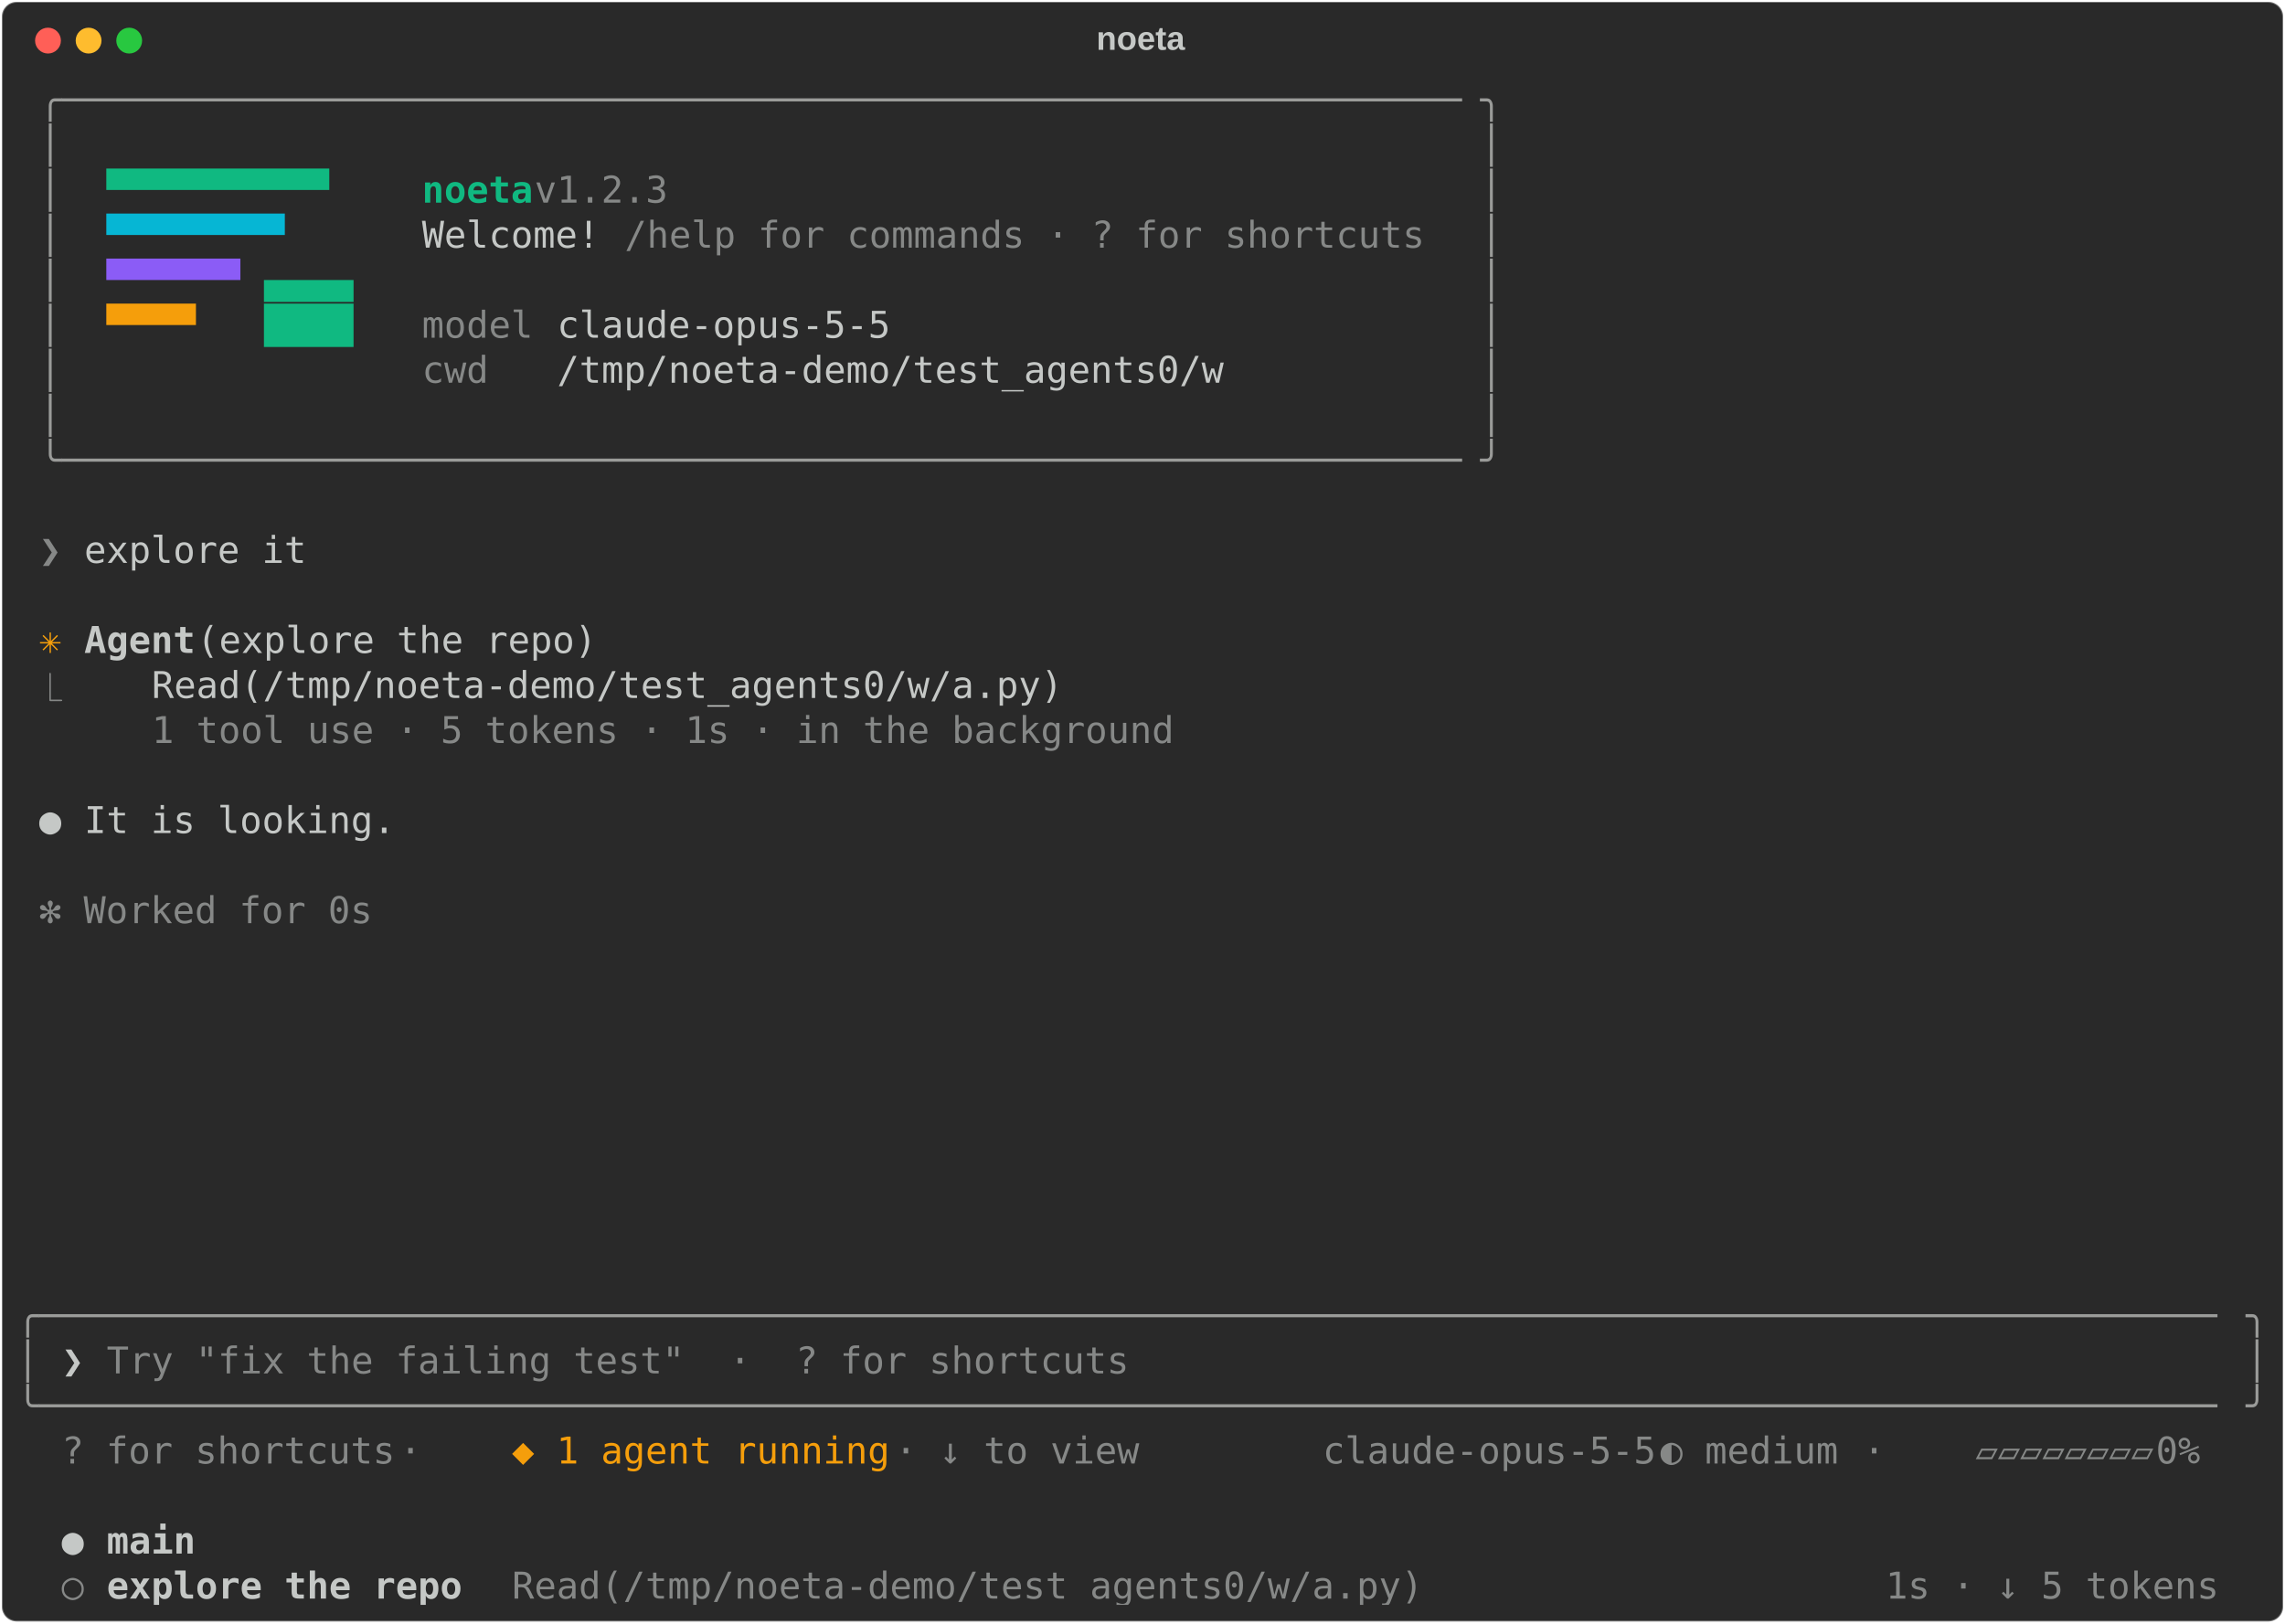
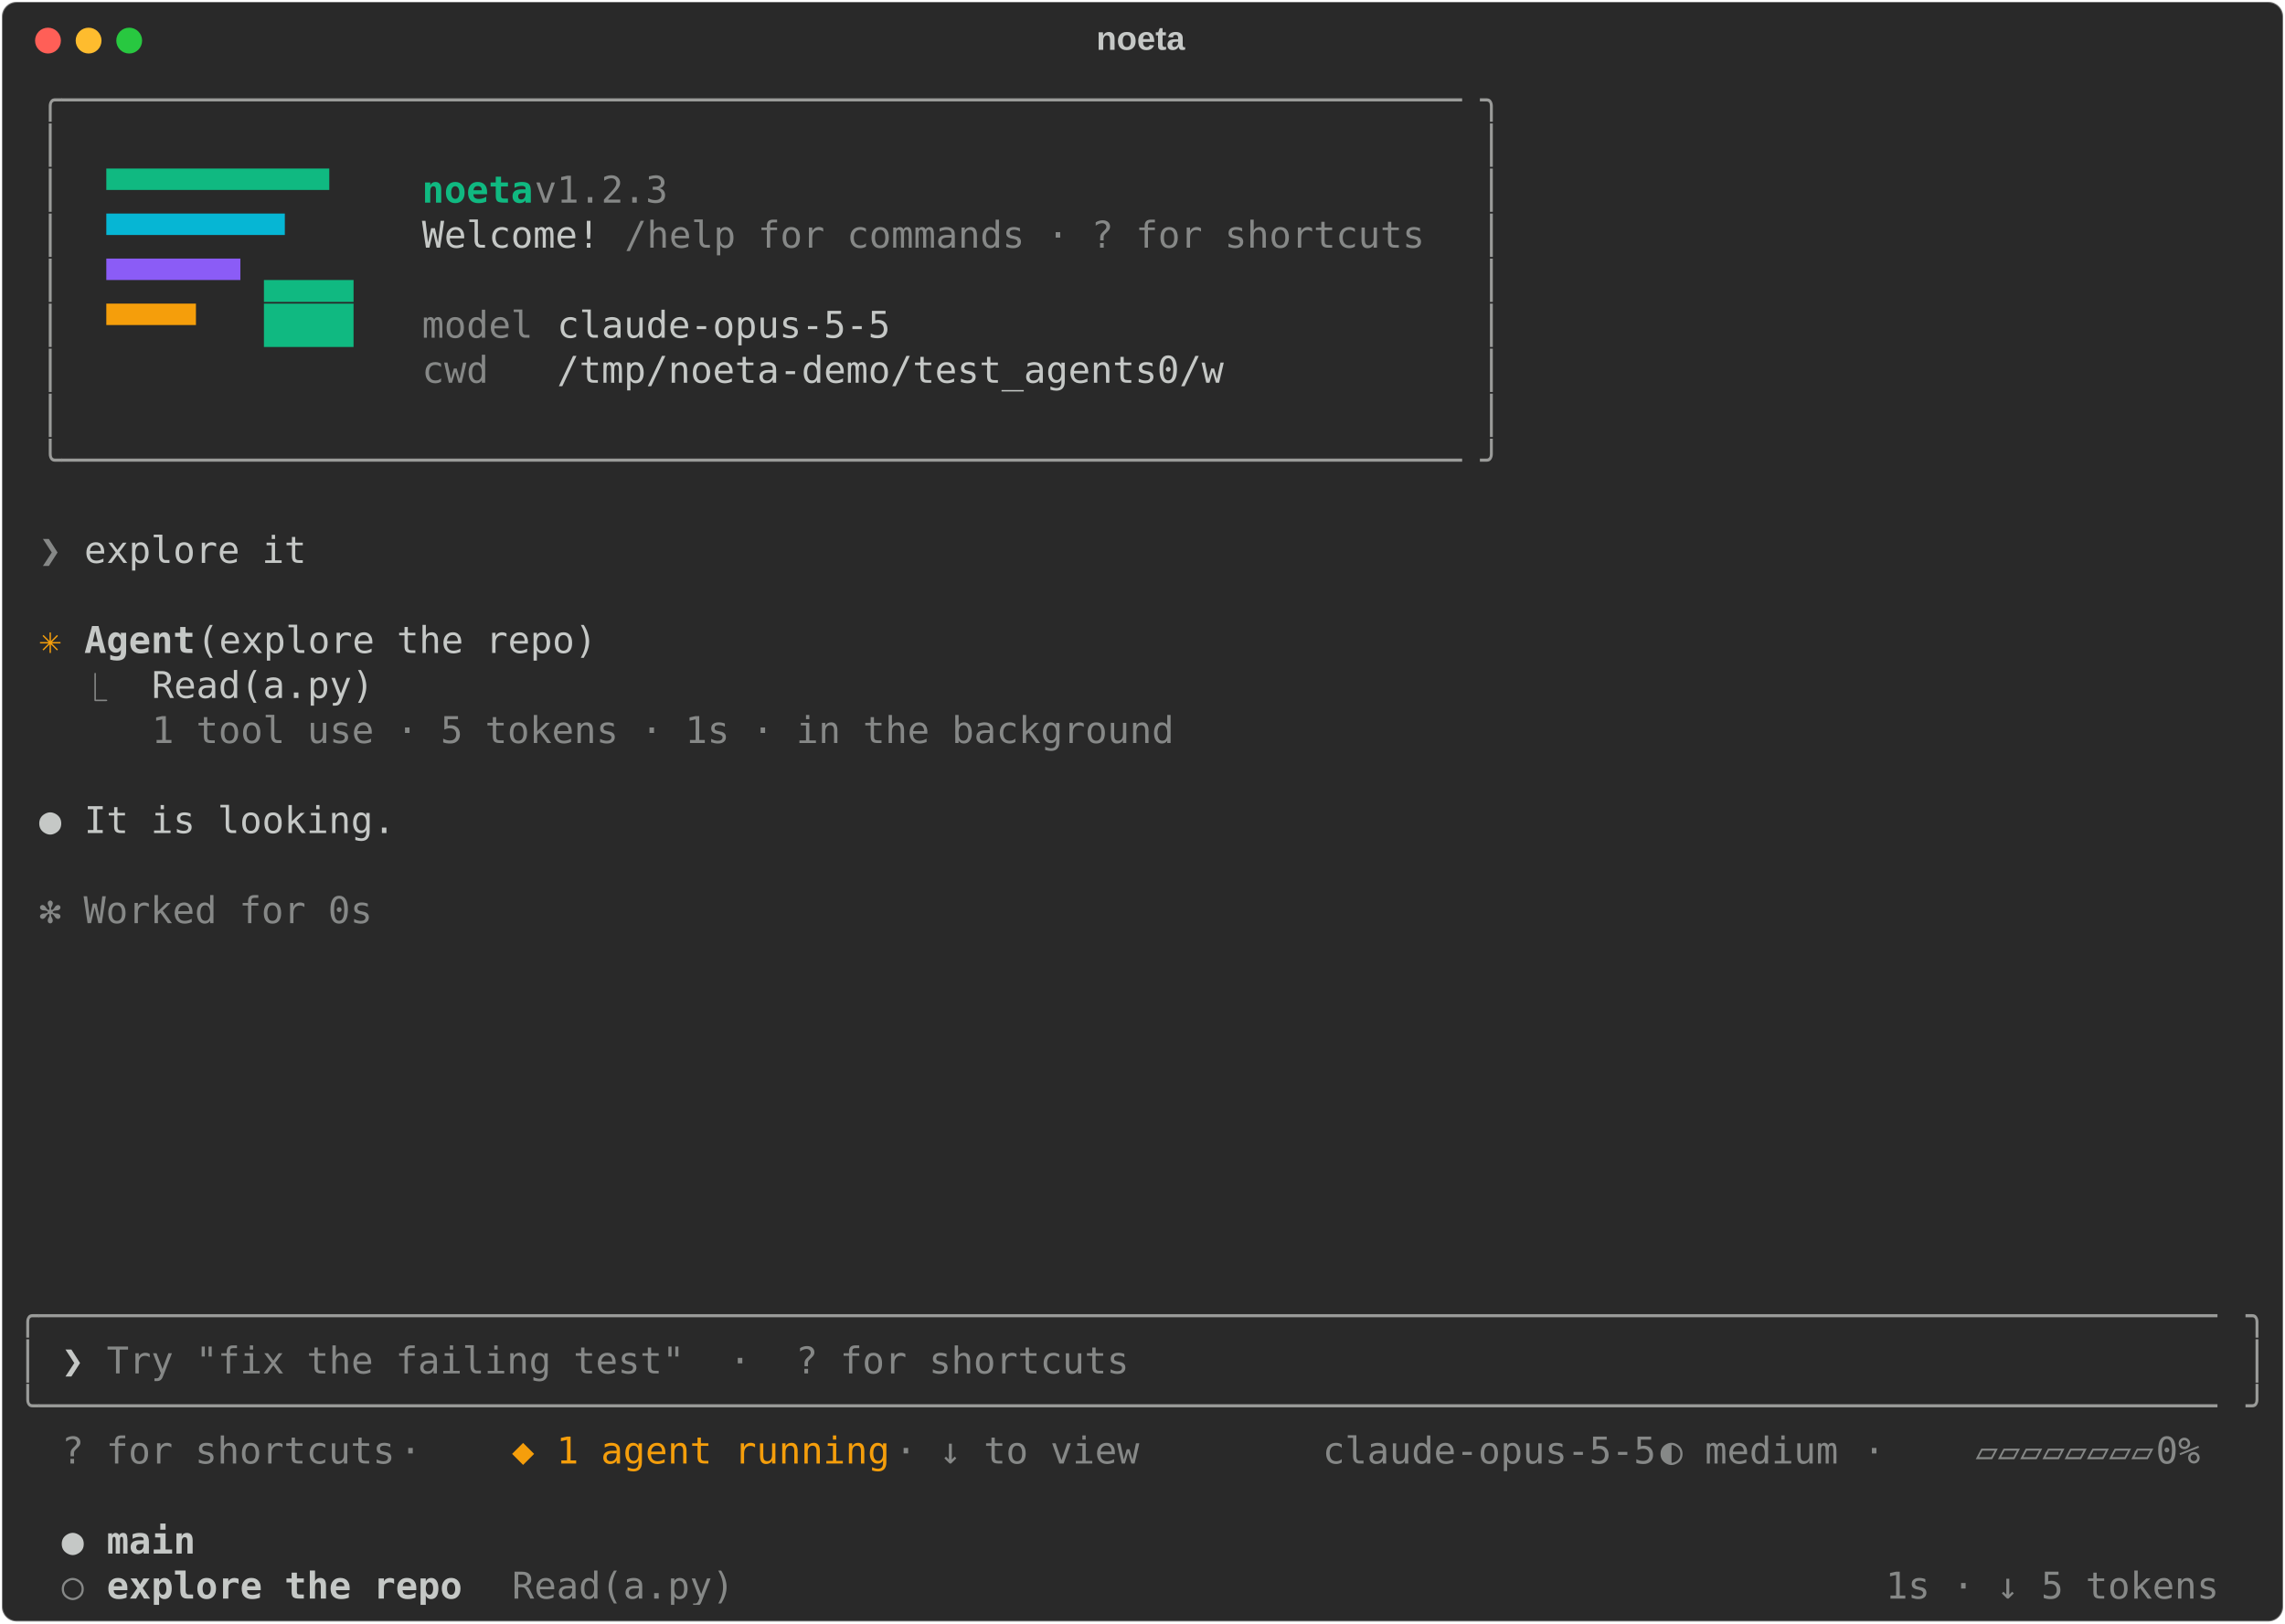
<svg xmlns="http://www.w3.org/2000/svg" class="rich-terminal" viewBox="0 0 1238 879.6">
  <style>

    @font-face {
        font-family: "Fira Code";
        src: local("FiraCode-Regular"),
                url("https://cdnjs.cloudflare.com/ajax/libs/firacode/6.2.0/woff2/FiraCode-Regular.woff2") format("woff2"),
                url("https://cdnjs.cloudflare.com/ajax/libs/firacode/6.2.0/woff/FiraCode-Regular.woff") format("woff");
        font-style: normal;
        font-weight: 400;
    }
    @font-face {
        font-family: "Fira Code";
        src: local("FiraCode-Bold"),
                url("https://cdnjs.cloudflare.com/ajax/libs/firacode/6.2.0/woff2/FiraCode-Bold.woff2") format("woff2"),
                url("https://cdnjs.cloudflare.com/ajax/libs/firacode/6.2.0/woff/FiraCode-Bold.woff") format("woff");
        font-style: bold;
        font-weight: 700;
    }

-     .terminal-3904141679-matrix {
+     .terminal-549996547-matrix {
        font-family: Fira Code, monospace;
        font-size: 20px;
        line-height: 24.4px;
        font-variant-east-asian: full-width;
    }

-     .terminal-3904141679-title {
+     .terminal-549996547-title {
        font-size: 18px;
        font-weight: bold;
        font-family: arial;
    }

-     .terminal-3904141679-r1 { fill: #c5c8c6 }
- .terminal-3904141679-r2 { fill: #9a9b99 }
- .terminal-3904141679-r3 { fill: #10b981 }
- .terminal-3904141679-r4 { fill: #10b981;font-weight: bold }
- .terminal-3904141679-r5 { fill: #868887 }
- .terminal-3904141679-r6 { fill: #06b6d4 }
- .terminal-3904141679-r7 { fill: #8b5cf6 }
- .terminal-3904141679-r8 { fill: #f59e0b }
- .terminal-3904141679-r9 { fill: #c5c8c6;font-weight: bold }
+     .terminal-549996547-r1 { fill: #c5c8c6 }
+ .terminal-549996547-r2 { fill: #9a9b99 }
+ .terminal-549996547-r3 { fill: #10b981 }
+ .terminal-549996547-r4 { fill: #10b981;font-weight: bold }
+ .terminal-549996547-r5 { fill: #868887 }
+ .terminal-549996547-r6 { fill: #06b6d4 }
+ .terminal-549996547-r7 { fill: #8b5cf6 }
+ .terminal-549996547-r8 { fill: #f59e0b }
+ .terminal-549996547-r9 { fill: #c5c8c6;font-weight: bold }
    </style>
  <defs>
-     <clipPath id="terminal-3904141679-clip-terminal">
+     <clipPath id="terminal-549996547-clip-terminal">
      <rect x="0" y="0" width="1219.0" height="828.6" />
    </clipPath>
-     <clipPath id="terminal-3904141679-line-0">
+     <clipPath id="terminal-549996547-line-0">
      <rect x="0" y="1.5" width="1220" height="24.65" />
    </clipPath>
-     <clipPath id="terminal-3904141679-line-1">
+     <clipPath id="terminal-549996547-line-1">
      <rect x="0" y="25.9" width="1220" height="24.65" />
    </clipPath>
-     <clipPath id="terminal-3904141679-line-2">
+     <clipPath id="terminal-549996547-line-2">
      <rect x="0" y="50.3" width="1220" height="24.65" />
    </clipPath>
-     <clipPath id="terminal-3904141679-line-3">
+     <clipPath id="terminal-549996547-line-3">
      <rect x="0" y="74.7" width="1220" height="24.65" />
    </clipPath>
-     <clipPath id="terminal-3904141679-line-4">
+     <clipPath id="terminal-549996547-line-4">
      <rect x="0" y="99.1" width="1220" height="24.65" />
    </clipPath>
-     <clipPath id="terminal-3904141679-line-5">
+     <clipPath id="terminal-549996547-line-5">
      <rect x="0" y="123.5" width="1220" height="24.65" />
    </clipPath>
-     <clipPath id="terminal-3904141679-line-6">
+     <clipPath id="terminal-549996547-line-6">
      <rect x="0" y="147.9" width="1220" height="24.65" />
    </clipPath>
-     <clipPath id="terminal-3904141679-line-7">
+     <clipPath id="terminal-549996547-line-7">
      <rect x="0" y="172.3" width="1220" height="24.65" />
    </clipPath>
-     <clipPath id="terminal-3904141679-line-8">
+     <clipPath id="terminal-549996547-line-8">
      <rect x="0" y="196.7" width="1220" height="24.65" />
    </clipPath>
-     <clipPath id="terminal-3904141679-line-9">
+     <clipPath id="terminal-549996547-line-9">
      <rect x="0" y="221.1" width="1220" height="24.65" />
    </clipPath>
-     <clipPath id="terminal-3904141679-line-10">
+     <clipPath id="terminal-549996547-line-10">
      <rect x="0" y="245.5" width="1220" height="24.65" />
    </clipPath>
-     <clipPath id="terminal-3904141679-line-11">
+     <clipPath id="terminal-549996547-line-11">
      <rect x="0" y="269.9" width="1220" height="24.65" />
    </clipPath>
-     <clipPath id="terminal-3904141679-line-12">
+     <clipPath id="terminal-549996547-line-12">
      <rect x="0" y="294.3" width="1220" height="24.65" />
    </clipPath>
-     <clipPath id="terminal-3904141679-line-13">
+     <clipPath id="terminal-549996547-line-13">
      <rect x="0" y="318.7" width="1220" height="24.65" />
    </clipPath>
-     <clipPath id="terminal-3904141679-line-14">
+     <clipPath id="terminal-549996547-line-14">
      <rect x="0" y="343.1" width="1220" height="24.65" />
    </clipPath>
-     <clipPath id="terminal-3904141679-line-15">
+     <clipPath id="terminal-549996547-line-15">
      <rect x="0" y="367.5" width="1220" height="24.65" />
    </clipPath>
-     <clipPath id="terminal-3904141679-line-16">
+     <clipPath id="terminal-549996547-line-16">
      <rect x="0" y="391.9" width="1220" height="24.65" />
    </clipPath>
-     <clipPath id="terminal-3904141679-line-17">
+     <clipPath id="terminal-549996547-line-17">
      <rect x="0" y="416.3" width="1220" height="24.65" />
    </clipPath>
-     <clipPath id="terminal-3904141679-line-18">
+     <clipPath id="terminal-549996547-line-18">
      <rect x="0" y="440.7" width="1220" height="24.65" />
    </clipPath>
-     <clipPath id="terminal-3904141679-line-19">
+     <clipPath id="terminal-549996547-line-19">
      <rect x="0" y="465.1" width="1220" height="24.65" />
    </clipPath>
-     <clipPath id="terminal-3904141679-line-20">
+     <clipPath id="terminal-549996547-line-20">
      <rect x="0" y="489.5" width="1220" height="24.65" />
    </clipPath>
-     <clipPath id="terminal-3904141679-line-21">
+     <clipPath id="terminal-549996547-line-21">
      <rect x="0" y="513.9" width="1220" height="24.65" />
    </clipPath>
-     <clipPath id="terminal-3904141679-line-22">
+     <clipPath id="terminal-549996547-line-22">
      <rect x="0" y="538.3" width="1220" height="24.65" />
    </clipPath>
-     <clipPath id="terminal-3904141679-line-23">
+     <clipPath id="terminal-549996547-line-23">
      <rect x="0" y="562.7" width="1220" height="24.65" />
    </clipPath>
-     <clipPath id="terminal-3904141679-line-24">
+     <clipPath id="terminal-549996547-line-24">
      <rect x="0" y="587.1" width="1220" height="24.65" />
    </clipPath>
-     <clipPath id="terminal-3904141679-line-25">
+     <clipPath id="terminal-549996547-line-25">
      <rect x="0" y="611.5" width="1220" height="24.65" />
    </clipPath>
-     <clipPath id="terminal-3904141679-line-26">
+     <clipPath id="terminal-549996547-line-26">
      <rect x="0" y="635.9" width="1220" height="24.65" />
    </clipPath>
-     <clipPath id="terminal-3904141679-line-27">
+     <clipPath id="terminal-549996547-line-27">
      <rect x="0" y="660.3" width="1220" height="24.65" />
    </clipPath>
-     <clipPath id="terminal-3904141679-line-28">
+     <clipPath id="terminal-549996547-line-28">
      <rect x="0" y="684.7" width="1220" height="24.65" />
    </clipPath>
-     <clipPath id="terminal-3904141679-line-29">
+     <clipPath id="terminal-549996547-line-29">
      <rect x="0" y="709.1" width="1220" height="24.65" />
    </clipPath>
-     <clipPath id="terminal-3904141679-line-30">
+     <clipPath id="terminal-549996547-line-30">
      <rect x="0" y="733.5" width="1220" height="24.65" />
    </clipPath>
-     <clipPath id="terminal-3904141679-line-31">
+     <clipPath id="terminal-549996547-line-31">
      <rect x="0" y="757.9" width="1220" height="24.65" />
    </clipPath>
-     <clipPath id="terminal-3904141679-line-32">
+     <clipPath id="terminal-549996547-line-32">
      <rect x="0" y="782.3" width="1220" height="24.65" />
    </clipPath>
  </defs>
  <rect fill="#292929" stroke="rgba(255,255,255,0.35)" stroke-width="1" x="1" y="1" width="1236" height="877.6" rx="8" />
-   <text class="terminal-3904141679-title" fill="#c5c8c6" text-anchor="middle" x="618" y="27">noeta</text>
+   <text class="terminal-549996547-title" fill="#c5c8c6" text-anchor="middle" x="618" y="27">noeta</text>
  <g transform="translate(26,22)">
    <circle cx="0" cy="0" r="7" fill="#ff5f57" />
    <circle cx="22" cy="0" r="7" fill="#febc2e" />
    <circle cx="44" cy="0" r="7" fill="#28c840" />
  </g>
-   <g transform="translate(9, 41)" clip-path="url(#terminal-3904141679-clip-terminal)">
-     <g class="terminal-3904141679-matrix">
-       <text class="terminal-3904141679-r2" x="12.2" y="20" textLength="12.2" clip-path="url(#terminal-3904141679-line-0)">╭</text>
-       <text class="terminal-3904141679-r2" x="24.4" y="20" textLength="768.6" clip-path="url(#terminal-3904141679-line-0)">───────────────────────────────────────────────────────────────</text>
-       <text class="terminal-3904141679-r2" x="793" y="20" textLength="12.2" clip-path="url(#terminal-3904141679-line-0)">╮</text>
-       <text class="terminal-3904141679-r1" x="1220" y="20" textLength="12.2" clip-path="url(#terminal-3904141679-line-0)">
- </text>
-       <text class="terminal-3904141679-r2" x="12.2" y="44.4" textLength="12.2" clip-path="url(#terminal-3904141679-line-1)">│</text>
-       <text class="terminal-3904141679-r2" x="793" y="44.4" textLength="12.2" clip-path="url(#terminal-3904141679-line-1)">│</text>
-       <text class="terminal-3904141679-r1" x="1220" y="44.4" textLength="12.2" clip-path="url(#terminal-3904141679-line-1)">
- </text>
-       <text class="terminal-3904141679-r2" x="12.2" y="68.8" textLength="12.2" clip-path="url(#terminal-3904141679-line-2)">│</text>
-       <text class="terminal-3904141679-r3" x="48.8" y="68.8" textLength="122" clip-path="url(#terminal-3904141679-line-2)">▀▀▀▀▀▀▀▀▀▀</text>
-       <text class="terminal-3904141679-r4" x="219.6" y="68.8" textLength="61" clip-path="url(#terminal-3904141679-line-2)">noeta</text>
-       <text class="terminal-3904141679-r5" x="280.6" y="68.8" textLength="97.6" clip-path="url(#terminal-3904141679-line-2)">  v1.2.3</text>
-       <text class="terminal-3904141679-r2" x="793" y="68.8" textLength="12.2" clip-path="url(#terminal-3904141679-line-2)">│</text>
-       <text class="terminal-3904141679-r1" x="1220" y="68.8" textLength="12.2" clip-path="url(#terminal-3904141679-line-2)">
- </text>
-       <text class="terminal-3904141679-r2" x="12.2" y="93.2" textLength="12.2" clip-path="url(#terminal-3904141679-line-3)">│</text>
-       <text class="terminal-3904141679-r6" x="48.8" y="93.2" textLength="97.6" clip-path="url(#terminal-3904141679-line-3)">▀▀▀▀▀▀▀▀</text>
-       <text class="terminal-3904141679-r1" x="219.6" y="93.2" textLength="109.8" clip-path="url(#terminal-3904141679-line-3)">Welcome! </text>
-       <text class="terminal-3904141679-r5" x="329.4" y="93.2" textLength="439.2" clip-path="url(#terminal-3904141679-line-3)">/help for commands · ? for shortcuts</text>
-       <text class="terminal-3904141679-r2" x="793" y="93.2" textLength="12.2" clip-path="url(#terminal-3904141679-line-3)">│</text>
-       <text class="terminal-3904141679-r1" x="1220" y="93.2" textLength="12.2" clip-path="url(#terminal-3904141679-line-3)">
- </text>
-       <text class="terminal-3904141679-r2" x="12.2" y="117.6" textLength="12.2" clip-path="url(#terminal-3904141679-line-4)">│</text>
-       <text class="terminal-3904141679-r7" x="48.8" y="117.6" textLength="73.2" clip-path="url(#terminal-3904141679-line-4)">▀▀▀▀▀▀</text>
-       <text class="terminal-3904141679-r3" x="134.2" y="117.6" textLength="48.8" clip-path="url(#terminal-3904141679-line-4)">▄▄▄▄</text>
-       <text class="terminal-3904141679-r2" x="793" y="117.6" textLength="12.2" clip-path="url(#terminal-3904141679-line-4)">│</text>
-       <text class="terminal-3904141679-r1" x="1220" y="117.6" textLength="12.2" clip-path="url(#terminal-3904141679-line-4)">
- </text>
-       <text class="terminal-3904141679-r2" x="12.2" y="142" textLength="12.2" clip-path="url(#terminal-3904141679-line-5)">│</text>
-       <text class="terminal-3904141679-r8" x="48.8" y="142" textLength="48.8" clip-path="url(#terminal-3904141679-line-5)">▀▀▀▀</text>
-       <text class="terminal-3904141679-r3" x="134.2" y="142" textLength="48.8" clip-path="url(#terminal-3904141679-line-5)">████</text>
-       <text class="terminal-3904141679-r5" x="219.6" y="142" textLength="73.2" clip-path="url(#terminal-3904141679-line-5)">model </text>
-       <text class="terminal-3904141679-r1" x="292.8" y="142" textLength="183" clip-path="url(#terminal-3904141679-line-5)">claude-opus-5-5</text>
-       <text class="terminal-3904141679-r2" x="793" y="142" textLength="12.2" clip-path="url(#terminal-3904141679-line-5)">│</text>
-       <text class="terminal-3904141679-r1" x="1220" y="142" textLength="12.2" clip-path="url(#terminal-3904141679-line-5)">
- </text>
-       <text class="terminal-3904141679-r2" x="12.2" y="166.4" textLength="12.2" clip-path="url(#terminal-3904141679-line-6)">│</text>
-       <text class="terminal-3904141679-r5" x="219.6" y="166.4" textLength="73.2" clip-path="url(#terminal-3904141679-line-6)">cwd   </text>
-       <text class="terminal-3904141679-r1" x="292.8" y="166.4" textLength="366" clip-path="url(#terminal-3904141679-line-6)">/tmp/noeta-demo/test_agents0/w</text>
-       <text class="terminal-3904141679-r2" x="793" y="166.4" textLength="12.2" clip-path="url(#terminal-3904141679-line-6)">│</text>
-       <text class="terminal-3904141679-r1" x="1220" y="166.4" textLength="12.2" clip-path="url(#terminal-3904141679-line-6)">
- </text>
-       <text class="terminal-3904141679-r2" x="12.2" y="190.8" textLength="12.2" clip-path="url(#terminal-3904141679-line-7)">│</text>
-       <text class="terminal-3904141679-r2" x="793" y="190.8" textLength="12.2" clip-path="url(#terminal-3904141679-line-7)">│</text>
-       <text class="terminal-3904141679-r1" x="1220" y="190.8" textLength="12.2" clip-path="url(#terminal-3904141679-line-7)">
- </text>
-       <text class="terminal-3904141679-r2" x="12.2" y="215.2" textLength="12.2" clip-path="url(#terminal-3904141679-line-8)">╰</text>
-       <text class="terminal-3904141679-r2" x="24.4" y="215.2" textLength="768.6" clip-path="url(#terminal-3904141679-line-8)">───────────────────────────────────────────────────────────────</text>
-       <text class="terminal-3904141679-r2" x="793" y="215.2" textLength="12.2" clip-path="url(#terminal-3904141679-line-8)">╯</text>
-       <text class="terminal-3904141679-r1" x="1220" y="215.2" textLength="12.2" clip-path="url(#terminal-3904141679-line-8)">
- </text>
-       <text class="terminal-3904141679-r1" x="1220" y="239.6" textLength="12.2" clip-path="url(#terminal-3904141679-line-9)">
- </text>
-       <text class="terminal-3904141679-r5" x="12.2" y="264" textLength="24.4" clip-path="url(#terminal-3904141679-line-10)">❯ </text>
-       <text class="terminal-3904141679-r1" x="36.6" y="264" textLength="122" clip-path="url(#terminal-3904141679-line-10)">explore it</text>
-       <text class="terminal-3904141679-r1" x="1220" y="264" textLength="12.2" clip-path="url(#terminal-3904141679-line-10)">
- </text>
-       <text class="terminal-3904141679-r1" x="1220" y="288.4" textLength="12.2" clip-path="url(#terminal-3904141679-line-11)">
- </text>
-       <text class="terminal-3904141679-r8" x="12.2" y="312.8" textLength="24.4" clip-path="url(#terminal-3904141679-line-12)">✳ </text>
-       <text class="terminal-3904141679-r9" x="36.6" y="312.8" textLength="61" clip-path="url(#terminal-3904141679-line-12)">Agent</text>
-       <text class="terminal-3904141679-r1" x="97.6" y="312.8" textLength="219.6" clip-path="url(#terminal-3904141679-line-12)">(explore the repo)</text>
-       <text class="terminal-3904141679-r1" x="1220" y="312.8" textLength="12.2" clip-path="url(#terminal-3904141679-line-12)">
- </text>
-       <text class="terminal-3904141679-r5" x="12.2" y="337.2" textLength="61" clip-path="url(#terminal-3904141679-line-13)">  ⎿  </text>
-       <text class="terminal-3904141679-r1" x="73.2" y="337.2" textLength="500.2" clip-path="url(#terminal-3904141679-line-13)">Read(/tmp/noeta-demo/test_agents0/w/a.py)</text>
-       <text class="terminal-3904141679-r1" x="1220" y="337.2" textLength="12.2" clip-path="url(#terminal-3904141679-line-13)">
- </text>
-       <text class="terminal-3904141679-r5" x="73.2" y="361.6" textLength="561.2" clip-path="url(#terminal-3904141679-line-14)">1 tool use · 5 tokens · 1s · in the background</text>
-       <text class="terminal-3904141679-r1" x="1220" y="361.6" textLength="12.2" clip-path="url(#terminal-3904141679-line-14)">
- </text>
-       <text class="terminal-3904141679-r1" x="1220" y="386" textLength="12.2" clip-path="url(#terminal-3904141679-line-15)">
- </text>
-       <text class="terminal-3904141679-r1" x="12.2" y="410.4" textLength="12.2" clip-path="url(#terminal-3904141679-line-16)">●</text>
-       <text class="terminal-3904141679-r1" x="36.6" y="410.4" textLength="170.8" clip-path="url(#terminal-3904141679-line-16)">It is looking.</text>
-       <text class="terminal-3904141679-r1" x="1220" y="410.4" textLength="12.2" clip-path="url(#terminal-3904141679-line-16)">
- </text>
-       <text class="terminal-3904141679-r1" x="1220" y="434.8" textLength="12.2" clip-path="url(#terminal-3904141679-line-17)">
- </text>
-       <text class="terminal-3904141679-r5" x="12.2" y="459.2" textLength="183" clip-path="url(#terminal-3904141679-line-18)">✻ Worked for 0s</text>
-       <text class="terminal-3904141679-r1" x="1220" y="459.2" textLength="12.2" clip-path="url(#terminal-3904141679-line-18)">
- </text>
-       <text class="terminal-3904141679-r1" x="1220" y="483.6" textLength="12.2" clip-path="url(#terminal-3904141679-line-19)">
- </text>
-       <text class="terminal-3904141679-r1" x="1220" y="508" textLength="12.2" clip-path="url(#terminal-3904141679-line-20)">
- </text>
-       <text class="terminal-3904141679-r1" x="1220" y="532.4" textLength="12.2" clip-path="url(#terminal-3904141679-line-21)">
- </text>
-       <text class="terminal-3904141679-r1" x="1220" y="556.8" textLength="12.2" clip-path="url(#terminal-3904141679-line-22)">
- </text>
-       <text class="terminal-3904141679-r1" x="1220" y="581.2" textLength="12.2" clip-path="url(#terminal-3904141679-line-23)">
- </text>
-       <text class="terminal-3904141679-r1" x="1220" y="605.6" textLength="12.2" clip-path="url(#terminal-3904141679-line-24)">
- </text>
-       <text class="terminal-3904141679-r1" x="1220" y="630" textLength="12.2" clip-path="url(#terminal-3904141679-line-25)">
- </text>
-       <text class="terminal-3904141679-r1" x="1220" y="654.4" textLength="12.2" clip-path="url(#terminal-3904141679-line-26)">
- </text>
-       <text class="terminal-3904141679-r2" x="0" y="678.8" textLength="12.2" clip-path="url(#terminal-3904141679-line-27)">╭</text>
-       <text class="terminal-3904141679-r2" x="12.2" y="678.8" textLength="1195.6" clip-path="url(#terminal-3904141679-line-27)">──────────────────────────────────────────────────────────────────────────────────────────────────</text>
-       <text class="terminal-3904141679-r2" x="1207.8" y="678.8" textLength="12.2" clip-path="url(#terminal-3904141679-line-27)">╮</text>
-       <text class="terminal-3904141679-r1" x="1220" y="678.8" textLength="12.2" clip-path="url(#terminal-3904141679-line-27)">
- </text>
-       <text class="terminal-3904141679-r2" x="0" y="703.2" textLength="12.2" clip-path="url(#terminal-3904141679-line-28)">│</text>
-       <text class="terminal-3904141679-r1" x="24.4" y="703.2" textLength="12.2" clip-path="url(#terminal-3904141679-line-28)">❯</text>
-       <text class="terminal-3904141679-r5" x="48.8" y="703.2" textLength="561.2" clip-path="url(#terminal-3904141679-line-28)">Try "fix the failing test"  ·  ? for shortcuts</text>
-       <text class="terminal-3904141679-r2" x="1207.8" y="703.2" textLength="12.2" clip-path="url(#terminal-3904141679-line-28)">│</text>
-       <text class="terminal-3904141679-r1" x="1220" y="703.2" textLength="12.2" clip-path="url(#terminal-3904141679-line-28)">
- </text>
-       <text class="terminal-3904141679-r2" x="0" y="727.6" textLength="12.2" clip-path="url(#terminal-3904141679-line-29)">╰</text>
-       <text class="terminal-3904141679-r2" x="12.2" y="727.6" textLength="1195.6" clip-path="url(#terminal-3904141679-line-29)">──────────────────────────────────────────────────────────────────────────────────────────────────</text>
-       <text class="terminal-3904141679-r2" x="1207.8" y="727.6" textLength="12.2" clip-path="url(#terminal-3904141679-line-29)">╯</text>
-       <text class="terminal-3904141679-r1" x="1220" y="727.6" textLength="12.2" clip-path="url(#terminal-3904141679-line-29)">
- </text>
-       <text class="terminal-3904141679-r5" x="24.4" y="752" textLength="183" clip-path="url(#terminal-3904141679-line-30)">? for shortcuts</text>
-       <text class="terminal-3904141679-r5" x="207.4" y="752" textLength="61" clip-path="url(#terminal-3904141679-line-30)">  ·  </text>
-       <text class="terminal-3904141679-r8" x="268.4" y="752" textLength="207.4" clip-path="url(#terminal-3904141679-line-30)">◆ 1 agent running</text>
-       <text class="terminal-3904141679-r5" x="475.8" y="752" textLength="146.4" clip-path="url(#terminal-3904141679-line-30)"> · ↓ to view</text>
-       <text class="terminal-3904141679-r5" x="707.6" y="752" textLength="183" clip-path="url(#terminal-3904141679-line-30)">claude-opus-5-5</text>
-       <text class="terminal-3904141679-r5" x="890.6" y="752" textLength="109.8" clip-path="url(#terminal-3904141679-line-30)"> ◐ medium</text>
-       <text class="terminal-3904141679-r5" x="1000.4" y="752" textLength="61" clip-path="url(#terminal-3904141679-line-30)">  ·  </text>
-       <text class="terminal-3904141679-r5" x="1061.4" y="752" textLength="97.6" clip-path="url(#terminal-3904141679-line-30)">▱▱▱▱▱▱▱▱</text>
-       <text class="terminal-3904141679-r5" x="1159" y="752" textLength="36.6" clip-path="url(#terminal-3904141679-line-30)"> 0%</text>
-       <text class="terminal-3904141679-r1" x="1220" y="752" textLength="12.2" clip-path="url(#terminal-3904141679-line-30)">
- </text>
-       <text class="terminal-3904141679-r1" x="1220" y="776.4" textLength="12.2" clip-path="url(#terminal-3904141679-line-31)">
- </text>
-       <text class="terminal-3904141679-r1" x="24.4" y="800.8" textLength="24.4" clip-path="url(#terminal-3904141679-line-32)">● </text>
-       <text class="terminal-3904141679-r9" x="48.8" y="800.8" textLength="48.8" clip-path="url(#terminal-3904141679-line-32)">main</text>
-       <text class="terminal-3904141679-r1" x="1220" y="800.8" textLength="12.2" clip-path="url(#terminal-3904141679-line-32)">
- </text>
-       <text class="terminal-3904141679-r5" x="24.4" y="825.2" textLength="24.4" clip-path="url(#terminal-3904141679-line-33)">○ </text>
-       <text class="terminal-3904141679-r9" x="48.8" y="825.2" textLength="195.2" clip-path="url(#terminal-3904141679-line-33)">explore the repo</text>
-       <text class="terminal-3904141679-r5" x="268.4" y="825.2" textLength="719.8" clip-path="url(#terminal-3904141679-line-33)">Read(/tmp/noeta-demo/test_agents0/w/a.py)                  </text>
-       <text class="terminal-3904141679-r5" x="1012.6" y="825.2" textLength="183" clip-path="url(#terminal-3904141679-line-33)">1s · ↓ 5 tokens</text>
+   <g transform="translate(9, 41)" clip-path="url(#terminal-549996547-clip-terminal)">
+     <g class="terminal-549996547-matrix">
+       <text class="terminal-549996547-r2" x="12.2" y="20" textLength="12.2" clip-path="url(#terminal-549996547-line-0)">╭</text>
+       <text class="terminal-549996547-r2" x="24.4" y="20" textLength="768.6" clip-path="url(#terminal-549996547-line-0)">───────────────────────────────────────────────────────────────</text>
+       <text class="terminal-549996547-r2" x="793" y="20" textLength="12.2" clip-path="url(#terminal-549996547-line-0)">╮</text>
+       <text class="terminal-549996547-r1" x="1220" y="20" textLength="12.2" clip-path="url(#terminal-549996547-line-0)">
+ </text>
+       <text class="terminal-549996547-r2" x="12.2" y="44.4" textLength="12.2" clip-path="url(#terminal-549996547-line-1)">│</text>
+       <text class="terminal-549996547-r2" x="793" y="44.4" textLength="12.2" clip-path="url(#terminal-549996547-line-1)">│</text>
+       <text class="terminal-549996547-r1" x="1220" y="44.4" textLength="12.2" clip-path="url(#terminal-549996547-line-1)">
+ </text>
+       <text class="terminal-549996547-r2" x="12.2" y="68.8" textLength="12.2" clip-path="url(#terminal-549996547-line-2)">│</text>
+       <text class="terminal-549996547-r3" x="48.8" y="68.8" textLength="122" clip-path="url(#terminal-549996547-line-2)">▀▀▀▀▀▀▀▀▀▀</text>
+       <text class="terminal-549996547-r4" x="219.6" y="68.8" textLength="61" clip-path="url(#terminal-549996547-line-2)">noeta</text>
+       <text class="terminal-549996547-r5" x="280.6" y="68.8" textLength="97.6" clip-path="url(#terminal-549996547-line-2)">  v1.2.3</text>
+       <text class="terminal-549996547-r2" x="793" y="68.8" textLength="12.2" clip-path="url(#terminal-549996547-line-2)">│</text>
+       <text class="terminal-549996547-r1" x="1220" y="68.8" textLength="12.2" clip-path="url(#terminal-549996547-line-2)">
+ </text>
+       <text class="terminal-549996547-r2" x="12.2" y="93.2" textLength="12.2" clip-path="url(#terminal-549996547-line-3)">│</text>
+       <text class="terminal-549996547-r6" x="48.8" y="93.2" textLength="97.6" clip-path="url(#terminal-549996547-line-3)">▀▀▀▀▀▀▀▀</text>
+       <text class="terminal-549996547-r1" x="219.6" y="93.2" textLength="109.8" clip-path="url(#terminal-549996547-line-3)">Welcome! </text>
+       <text class="terminal-549996547-r5" x="329.4" y="93.2" textLength="439.2" clip-path="url(#terminal-549996547-line-3)">/help for commands · ? for shortcuts</text>
+       <text class="terminal-549996547-r2" x="793" y="93.2" textLength="12.2" clip-path="url(#terminal-549996547-line-3)">│</text>
+       <text class="terminal-549996547-r1" x="1220" y="93.2" textLength="12.2" clip-path="url(#terminal-549996547-line-3)">
+ </text>
+       <text class="terminal-549996547-r2" x="12.2" y="117.6" textLength="12.2" clip-path="url(#terminal-549996547-line-4)">│</text>
+       <text class="terminal-549996547-r7" x="48.8" y="117.6" textLength="73.2" clip-path="url(#terminal-549996547-line-4)">▀▀▀▀▀▀</text>
+       <text class="terminal-549996547-r3" x="134.2" y="117.6" textLength="48.8" clip-path="url(#terminal-549996547-line-4)">▄▄▄▄</text>
+       <text class="terminal-549996547-r2" x="793" y="117.6" textLength="12.2" clip-path="url(#terminal-549996547-line-4)">│</text>
+       <text class="terminal-549996547-r1" x="1220" y="117.6" textLength="12.2" clip-path="url(#terminal-549996547-line-4)">
+ </text>
+       <text class="terminal-549996547-r2" x="12.2" y="142" textLength="12.2" clip-path="url(#terminal-549996547-line-5)">│</text>
+       <text class="terminal-549996547-r8" x="48.8" y="142" textLength="48.8" clip-path="url(#terminal-549996547-line-5)">▀▀▀▀</text>
+       <text class="terminal-549996547-r3" x="134.2" y="142" textLength="48.8" clip-path="url(#terminal-549996547-line-5)">████</text>
+       <text class="terminal-549996547-r5" x="219.6" y="142" textLength="73.2" clip-path="url(#terminal-549996547-line-5)">model </text>
+       <text class="terminal-549996547-r1" x="292.8" y="142" textLength="183" clip-path="url(#terminal-549996547-line-5)">claude-opus-5-5</text>
+       <text class="terminal-549996547-r2" x="793" y="142" textLength="12.2" clip-path="url(#terminal-549996547-line-5)">│</text>
+       <text class="terminal-549996547-r1" x="1220" y="142" textLength="12.2" clip-path="url(#terminal-549996547-line-5)">
+ </text>
+       <text class="terminal-549996547-r2" x="12.2" y="166.4" textLength="12.2" clip-path="url(#terminal-549996547-line-6)">│</text>
+       <text class="terminal-549996547-r5" x="219.6" y="166.4" textLength="73.2" clip-path="url(#terminal-549996547-line-6)">cwd   </text>
+       <text class="terminal-549996547-r1" x="292.8" y="166.4" textLength="366" clip-path="url(#terminal-549996547-line-6)">/tmp/noeta-demo/test_agents0/w</text>
+       <text class="terminal-549996547-r2" x="793" y="166.4" textLength="12.2" clip-path="url(#terminal-549996547-line-6)">│</text>
+       <text class="terminal-549996547-r1" x="1220" y="166.4" textLength="12.2" clip-path="url(#terminal-549996547-line-6)">
+ </text>
+       <text class="terminal-549996547-r2" x="12.2" y="190.8" textLength="12.2" clip-path="url(#terminal-549996547-line-7)">│</text>
+       <text class="terminal-549996547-r2" x="793" y="190.8" textLength="12.2" clip-path="url(#terminal-549996547-line-7)">│</text>
+       <text class="terminal-549996547-r1" x="1220" y="190.8" textLength="12.2" clip-path="url(#terminal-549996547-line-7)">
+ </text>
+       <text class="terminal-549996547-r2" x="12.2" y="215.2" textLength="12.2" clip-path="url(#terminal-549996547-line-8)">╰</text>
+       <text class="terminal-549996547-r2" x="24.4" y="215.2" textLength="768.6" clip-path="url(#terminal-549996547-line-8)">───────────────────────────────────────────────────────────────</text>
+       <text class="terminal-549996547-r2" x="793" y="215.2" textLength="12.2" clip-path="url(#terminal-549996547-line-8)">╯</text>
+       <text class="terminal-549996547-r1" x="1220" y="215.2" textLength="12.2" clip-path="url(#terminal-549996547-line-8)">
+ </text>
+       <text class="terminal-549996547-r1" x="1220" y="239.6" textLength="12.2" clip-path="url(#terminal-549996547-line-9)">
+ </text>
+       <text class="terminal-549996547-r5" x="12.2" y="264" textLength="24.4" clip-path="url(#terminal-549996547-line-10)">❯ </text>
+       <text class="terminal-549996547-r1" x="36.6" y="264" textLength="122" clip-path="url(#terminal-549996547-line-10)">explore it</text>
+       <text class="terminal-549996547-r1" x="1220" y="264" textLength="12.2" clip-path="url(#terminal-549996547-line-10)">
+ </text>
+       <text class="terminal-549996547-r1" x="1220" y="288.4" textLength="12.2" clip-path="url(#terminal-549996547-line-11)">
+ </text>
+       <text class="terminal-549996547-r8" x="12.2" y="312.8" textLength="12.2" clip-path="url(#terminal-549996547-line-12)">✳</text>
+       <text class="terminal-549996547-r9" x="36.6" y="312.8" textLength="61" clip-path="url(#terminal-549996547-line-12)">Agent</text>
+       <text class="terminal-549996547-r1" x="97.6" y="312.8" textLength="219.6" clip-path="url(#terminal-549996547-line-12)">(explore the repo)</text>
+       <text class="terminal-549996547-r1" x="1220" y="312.8" textLength="12.2" clip-path="url(#terminal-549996547-line-12)">
+ </text>
+       <text class="terminal-549996547-r5" x="36.6" y="337.2" textLength="12.2" clip-path="url(#terminal-549996547-line-13)">⎿</text>
+       <text class="terminal-549996547-r1" x="73.2" y="337.2" textLength="122" clip-path="url(#terminal-549996547-line-13)">Read(a.py)</text>
+       <text class="terminal-549996547-r1" x="1220" y="337.2" textLength="12.2" clip-path="url(#terminal-549996547-line-13)">
+ </text>
+       <text class="terminal-549996547-r5" x="73.2" y="361.6" textLength="561.2" clip-path="url(#terminal-549996547-line-14)">1 tool use · 5 tokens · 1s · in the background</text>
+       <text class="terminal-549996547-r1" x="1220" y="361.6" textLength="12.2" clip-path="url(#terminal-549996547-line-14)">
+ </text>
+       <text class="terminal-549996547-r1" x="1220" y="386" textLength="12.2" clip-path="url(#terminal-549996547-line-15)">
+ </text>
+       <text class="terminal-549996547-r1" x="12.2" y="410.4" textLength="12.2" clip-path="url(#terminal-549996547-line-16)">●</text>
+       <text class="terminal-549996547-r1" x="36.6" y="410.4" textLength="170.8" clip-path="url(#terminal-549996547-line-16)">It is looking.</text>
+       <text class="terminal-549996547-r1" x="1220" y="410.4" textLength="12.2" clip-path="url(#terminal-549996547-line-16)">
+ </text>
+       <text class="terminal-549996547-r1" x="1220" y="434.8" textLength="12.2" clip-path="url(#terminal-549996547-line-17)">
+ </text>
+       <text class="terminal-549996547-r5" x="12.2" y="459.2" textLength="183" clip-path="url(#terminal-549996547-line-18)">✻ Worked for 0s</text>
+       <text class="terminal-549996547-r1" x="1220" y="459.2" textLength="12.2" clip-path="url(#terminal-549996547-line-18)">
+ </text>
+       <text class="terminal-549996547-r1" x="1220" y="483.6" textLength="12.2" clip-path="url(#terminal-549996547-line-19)">
+ </text>
+       <text class="terminal-549996547-r1" x="1220" y="508" textLength="12.2" clip-path="url(#terminal-549996547-line-20)">
+ </text>
+       <text class="terminal-549996547-r1" x="1220" y="532.4" textLength="12.2" clip-path="url(#terminal-549996547-line-21)">
+ </text>
+       <text class="terminal-549996547-r1" x="1220" y="556.8" textLength="12.2" clip-path="url(#terminal-549996547-line-22)">
+ </text>
+       <text class="terminal-549996547-r1" x="1220" y="581.2" textLength="12.2" clip-path="url(#terminal-549996547-line-23)">
+ </text>
+       <text class="terminal-549996547-r1" x="1220" y="605.6" textLength="12.2" clip-path="url(#terminal-549996547-line-24)">
+ </text>
+       <text class="terminal-549996547-r1" x="1220" y="630" textLength="12.2" clip-path="url(#terminal-549996547-line-25)">
+ </text>
+       <text class="terminal-549996547-r1" x="1220" y="654.4" textLength="12.2" clip-path="url(#terminal-549996547-line-26)">
+ </text>
+       <text class="terminal-549996547-r2" x="0" y="678.8" textLength="12.2" clip-path="url(#terminal-549996547-line-27)">╭</text>
+       <text class="terminal-549996547-r2" x="12.2" y="678.8" textLength="1195.6" clip-path="url(#terminal-549996547-line-27)">──────────────────────────────────────────────────────────────────────────────────────────────────</text>
+       <text class="terminal-549996547-r2" x="1207.8" y="678.8" textLength="12.2" clip-path="url(#terminal-549996547-line-27)">╮</text>
+       <text class="terminal-549996547-r1" x="1220" y="678.8" textLength="12.2" clip-path="url(#terminal-549996547-line-27)">
+ </text>
+       <text class="terminal-549996547-r2" x="0" y="703.2" textLength="12.2" clip-path="url(#terminal-549996547-line-28)">│</text>
+       <text class="terminal-549996547-r1" x="24.4" y="703.2" textLength="12.2" clip-path="url(#terminal-549996547-line-28)">❯</text>
+       <text class="terminal-549996547-r5" x="48.8" y="703.2" textLength="561.2" clip-path="url(#terminal-549996547-line-28)">Try "fix the failing test"  ·  ? for shortcuts</text>
+       <text class="terminal-549996547-r2" x="1207.8" y="703.2" textLength="12.2" clip-path="url(#terminal-549996547-line-28)">│</text>
+       <text class="terminal-549996547-r1" x="1220" y="703.2" textLength="12.2" clip-path="url(#terminal-549996547-line-28)">
+ </text>
+       <text class="terminal-549996547-r2" x="0" y="727.6" textLength="12.2" clip-path="url(#terminal-549996547-line-29)">╰</text>
+       <text class="terminal-549996547-r2" x="12.2" y="727.6" textLength="1195.6" clip-path="url(#terminal-549996547-line-29)">──────────────────────────────────────────────────────────────────────────────────────────────────</text>
+       <text class="terminal-549996547-r2" x="1207.8" y="727.6" textLength="12.2" clip-path="url(#terminal-549996547-line-29)">╯</text>
+       <text class="terminal-549996547-r1" x="1220" y="727.6" textLength="12.2" clip-path="url(#terminal-549996547-line-29)">
+ </text>
+       <text class="terminal-549996547-r5" x="24.4" y="752" textLength="183" clip-path="url(#terminal-549996547-line-30)">? for shortcuts</text>
+       <text class="terminal-549996547-r5" x="207.4" y="752" textLength="61" clip-path="url(#terminal-549996547-line-30)">  ·  </text>
+       <text class="terminal-549996547-r8" x="268.4" y="752" textLength="207.4" clip-path="url(#terminal-549996547-line-30)">◆ 1 agent running</text>
+       <text class="terminal-549996547-r5" x="475.8" y="752" textLength="146.4" clip-path="url(#terminal-549996547-line-30)"> · ↓ to view</text>
+       <text class="terminal-549996547-r5" x="707.6" y="752" textLength="183" clip-path="url(#terminal-549996547-line-30)">claude-opus-5-5</text>
+       <text class="terminal-549996547-r5" x="890.6" y="752" textLength="109.8" clip-path="url(#terminal-549996547-line-30)"> ◐ medium</text>
+       <text class="terminal-549996547-r5" x="1000.4" y="752" textLength="61" clip-path="url(#terminal-549996547-line-30)">  ·  </text>
+       <text class="terminal-549996547-r5" x="1061.4" y="752" textLength="97.6" clip-path="url(#terminal-549996547-line-30)">▱▱▱▱▱▱▱▱</text>
+       <text class="terminal-549996547-r5" x="1159" y="752" textLength="36.6" clip-path="url(#terminal-549996547-line-30)"> 0%</text>
+       <text class="terminal-549996547-r1" x="1220" y="752" textLength="12.2" clip-path="url(#terminal-549996547-line-30)">
+ </text>
+       <text class="terminal-549996547-r1" x="1220" y="776.4" textLength="12.2" clip-path="url(#terminal-549996547-line-31)">
+ </text>
+       <text class="terminal-549996547-r1" x="24.4" y="800.8" textLength="24.4" clip-path="url(#terminal-549996547-line-32)">● </text>
+       <text class="terminal-549996547-r9" x="48.8" y="800.8" textLength="48.8" clip-path="url(#terminal-549996547-line-32)">main</text>
+       <text class="terminal-549996547-r1" x="1220" y="800.8" textLength="12.2" clip-path="url(#terminal-549996547-line-32)">
+ </text>
+       <text class="terminal-549996547-r5" x="24.4" y="825.2" textLength="24.4" clip-path="url(#terminal-549996547-line-33)">○ </text>
+       <text class="terminal-549996547-r9" x="48.8" y="825.2" textLength="195.2" clip-path="url(#terminal-549996547-line-33)">explore the repo</text>
+       <text class="terminal-549996547-r5" x="268.4" y="825.2" textLength="719.8" clip-path="url(#terminal-549996547-line-33)">Read(a.py)                                                 </text>
+       <text class="terminal-549996547-r5" x="1012.6" y="825.2" textLength="183" clip-path="url(#terminal-549996547-line-33)">1s · ↓ 5 tokens</text>
    </g>
  </g>
</svg>
